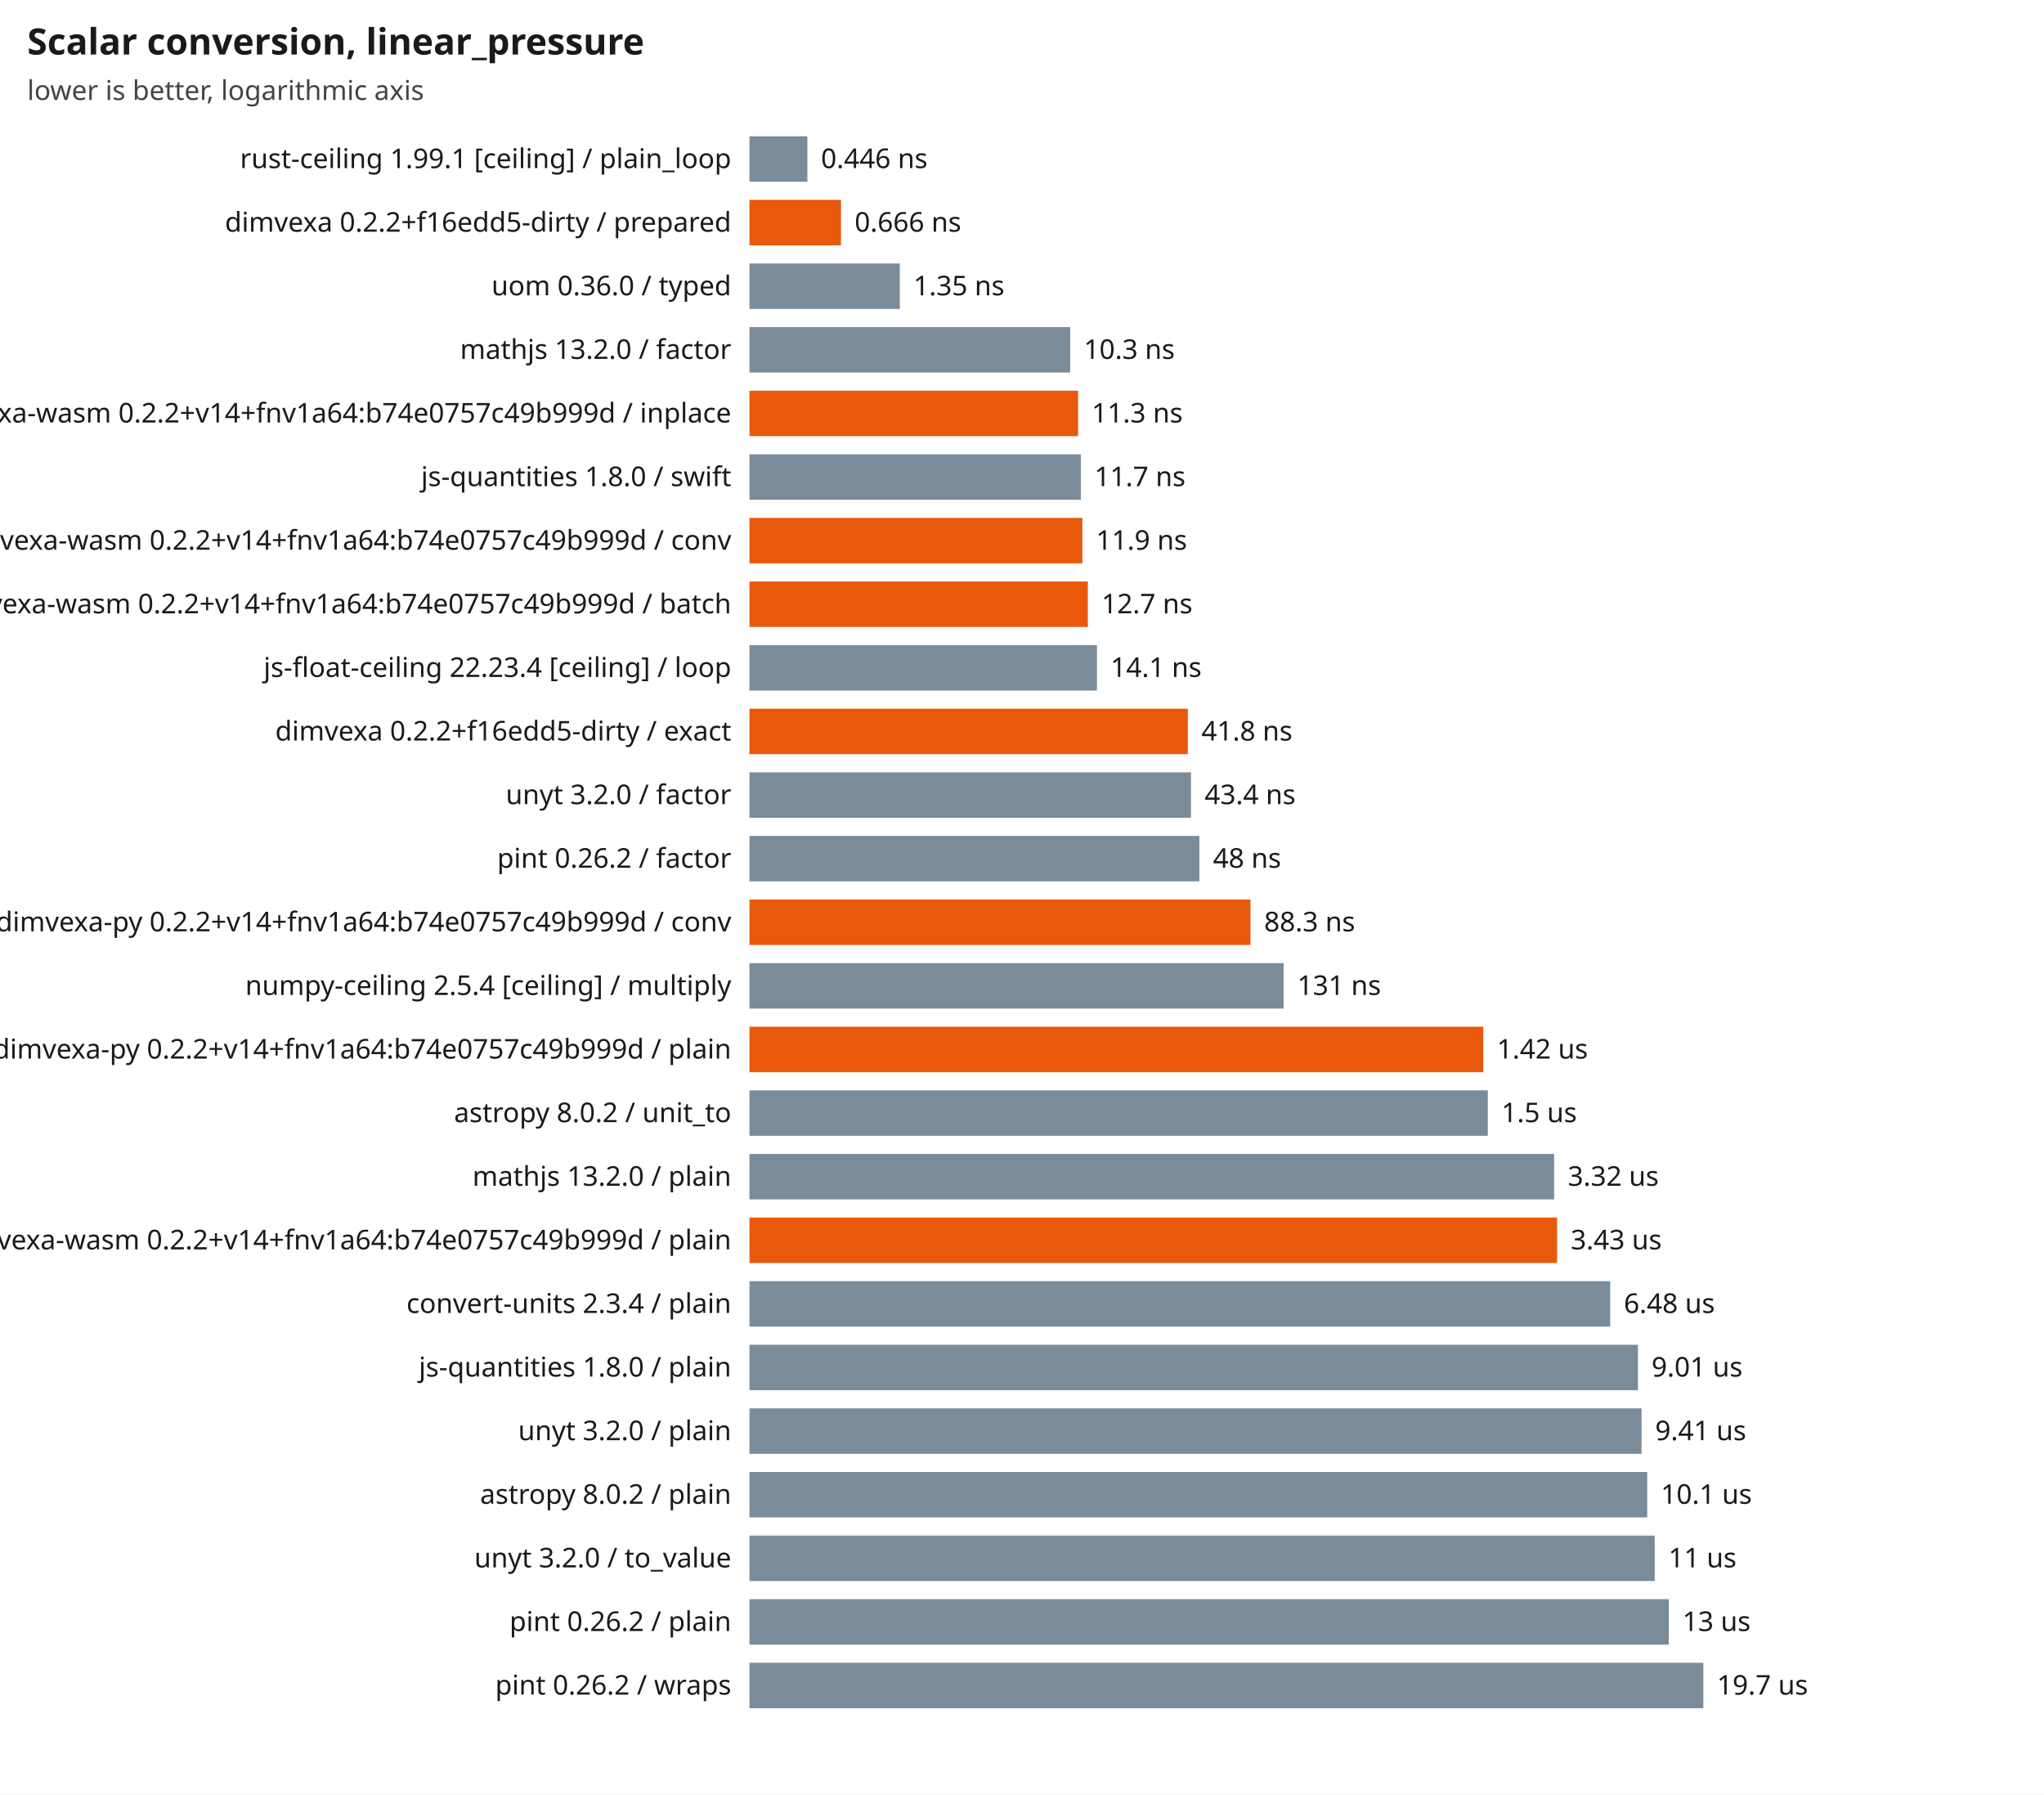
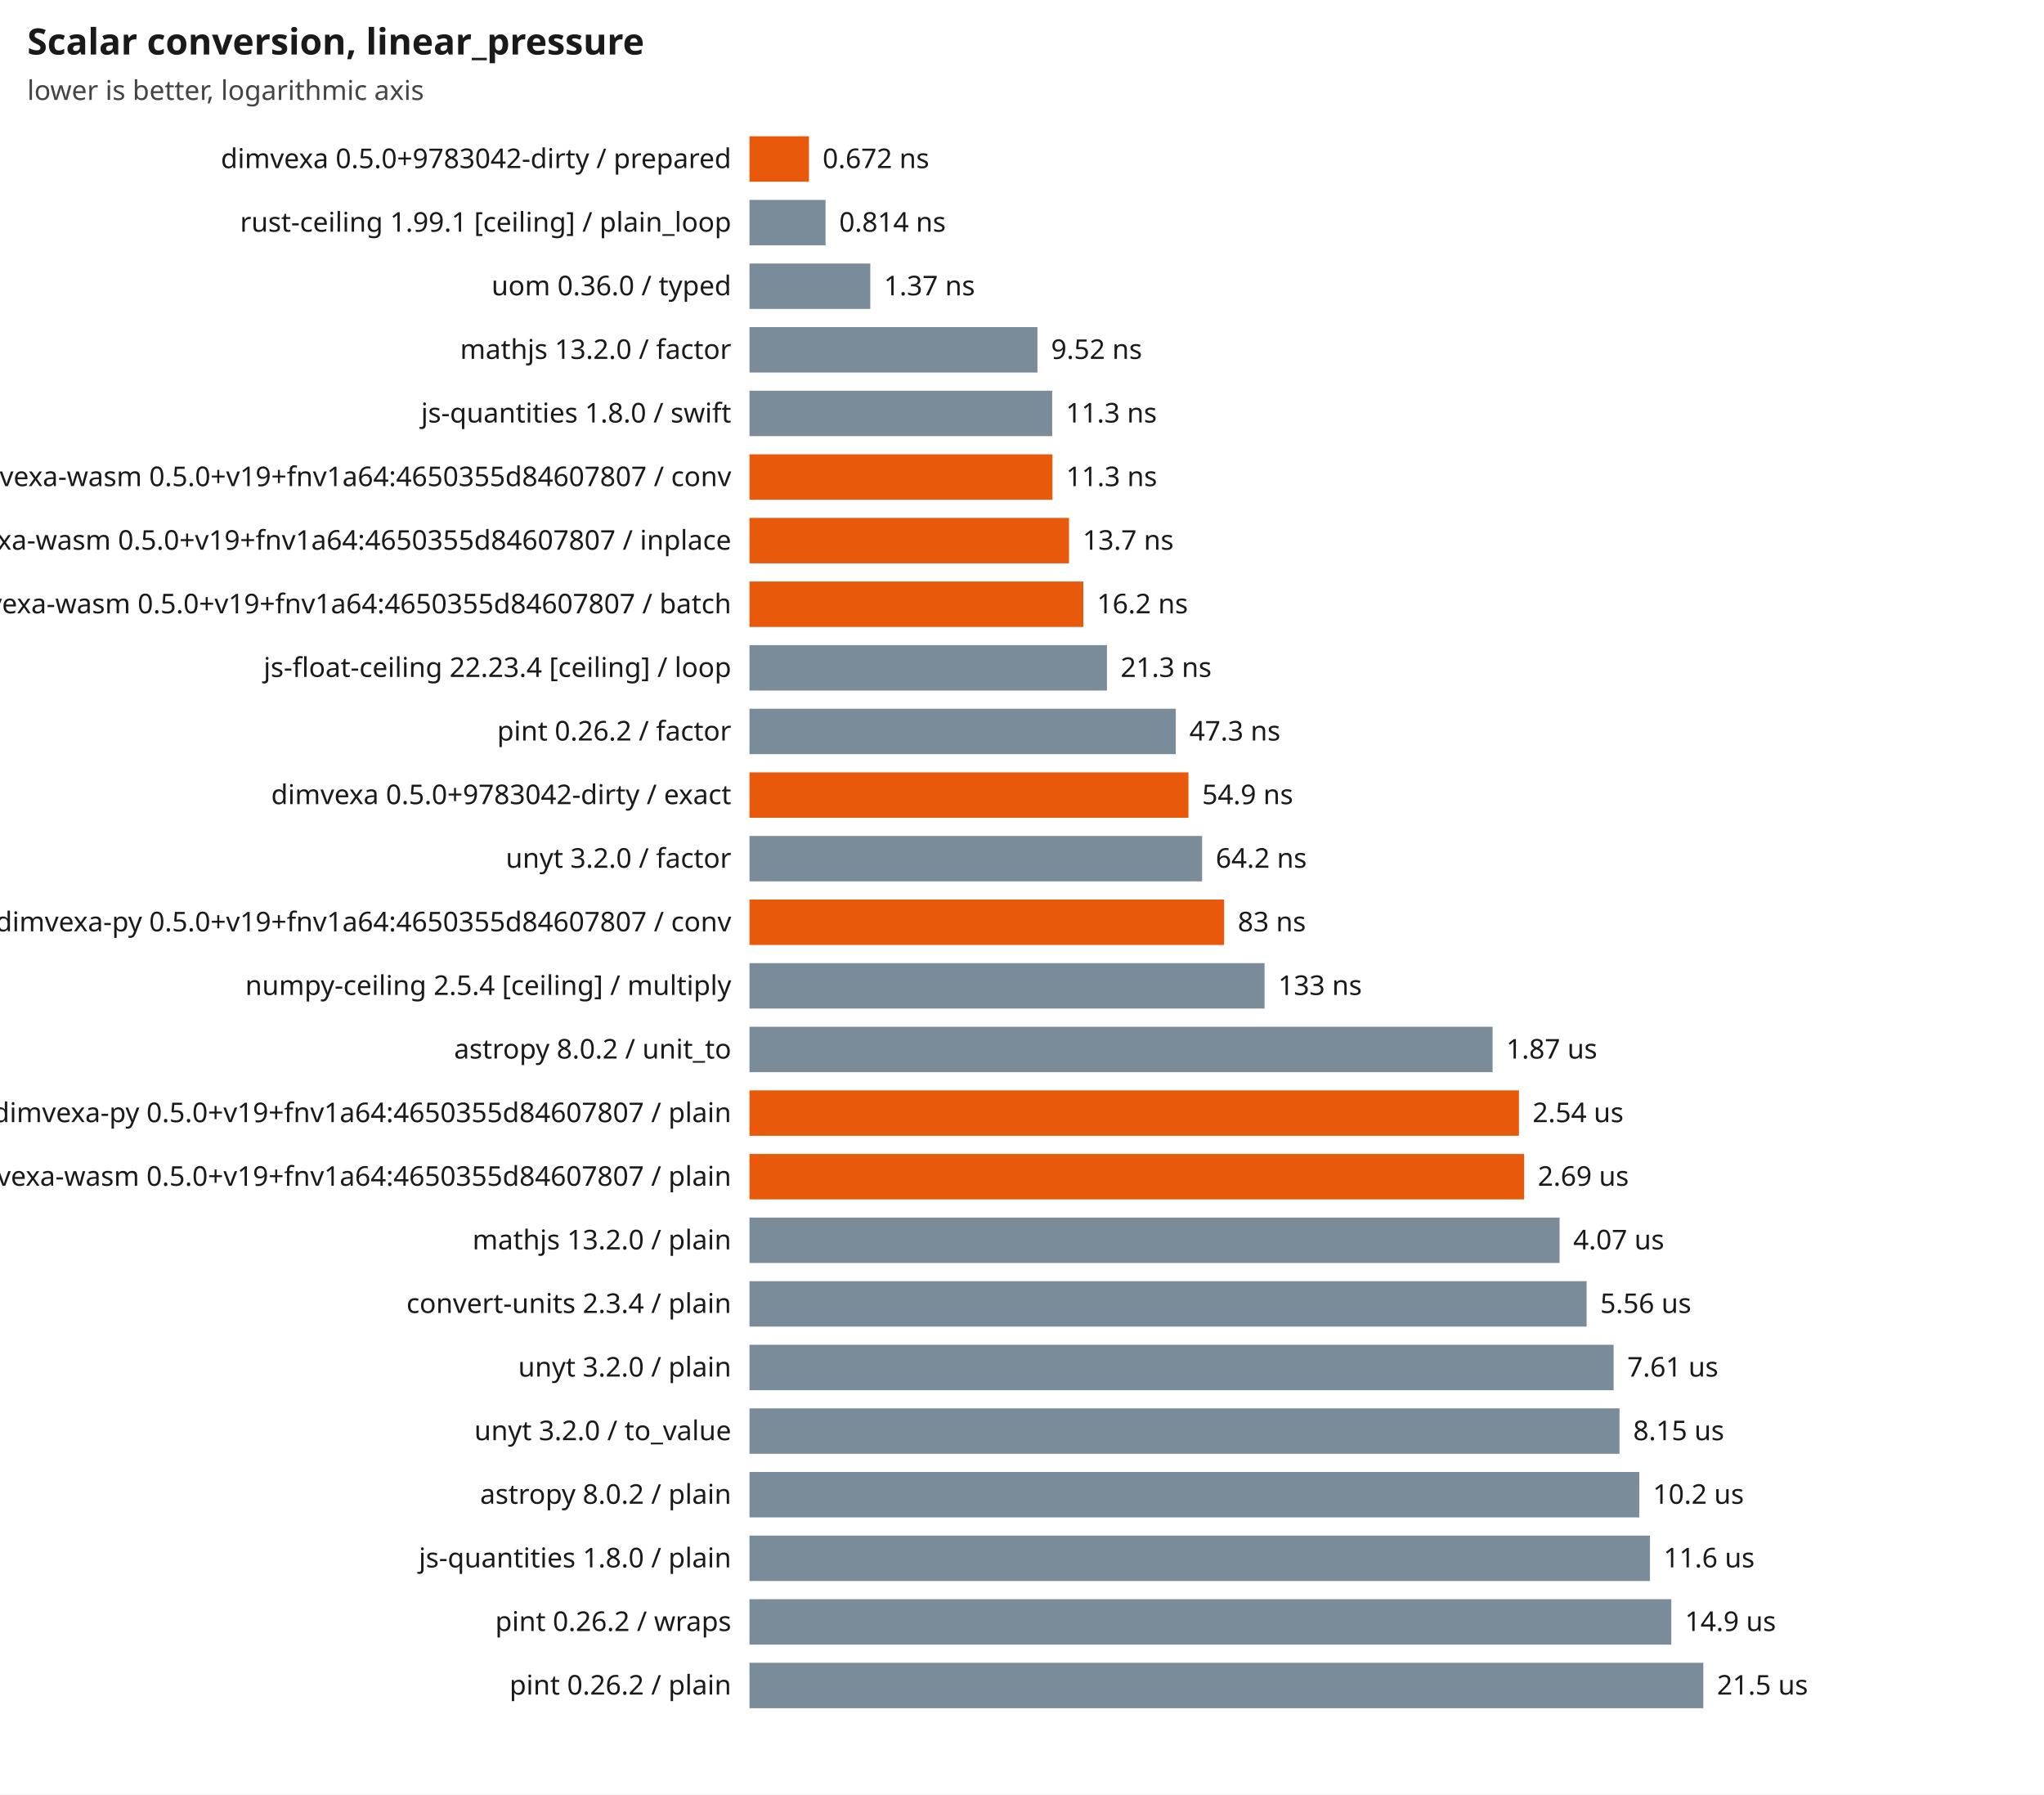
<svg xmlns="http://www.w3.org/2000/svg" width="900" height="790" viewBox="0 0 900 790" role="img" aria-label="Scalar conversion, linear_pressure">
  <rect width="900" height="790" fill="#ffffff" />
  <text x="12" y="24" font-family="sans-serif" font-size="16" font-weight="bold" fill="#1a1a1a">Scalar conversion, linear_pressure</text>
  <text x="12" y="44" font-family="sans-serif" font-size="12" fill="#444444">lower is better, logarithmic axis</text>
-   <text x="322" y="74" text-anchor="end" font-family="sans-serif" font-size="12" fill="#1a1a1a">rust-ceiling 1.99.1 [ceiling] / plain_loop</text>
-   <rect x="330" y="60" width="25.5" height="20" fill="#7a8b99" />
-   <text x="361.5" y="74" font-family="sans-serif" font-size="12" fill="#1a1a1a">0.446 ns</text>
-   <text x="322" y="102" text-anchor="end" font-family="sans-serif" font-size="12" fill="#1a1a1a">dimvexa 0.2.2+f16edd5-dirty / prepared</text>
-   <rect x="330" y="88" width="40.3" height="20" fill="#e8590c" />
-   <text x="376.3" y="102" font-family="sans-serif" font-size="12" fill="#1a1a1a">0.666 ns</text>
+   <text x="322" y="74" text-anchor="end" font-family="sans-serif" font-size="12" fill="#1a1a1a">dimvexa 0.5.0+9783042-dirty / prepared</text>
+   <rect x="330" y="60" width="26.2" height="20" fill="#e8590c" />
+   <text x="362.2" y="74" font-family="sans-serif" font-size="12" fill="#1a1a1a">0.672 ns</text>
+   <text x="322" y="102" text-anchor="end" font-family="sans-serif" font-size="12" fill="#1a1a1a">rust-ceiling 1.99.1 [ceiling] / plain_loop</text>
+   <rect x="330" y="88" width="33.5" height="20" fill="#7a8b99" />
+   <text x="369.5" y="102" font-family="sans-serif" font-size="12" fill="#1a1a1a">0.814 ns</text>
  <text x="322" y="130" text-anchor="end" font-family="sans-serif" font-size="12" fill="#1a1a1a">uom 0.36.0 / typed</text>
-   <rect x="330" y="116" width="66.2" height="20" fill="#7a8b99" />
-   <text x="402.2" y="130" font-family="sans-serif" font-size="12" fill="#1a1a1a">1.35 ns</text>
+   <rect x="330" y="116" width="53.2" height="20" fill="#7a8b99" />
+   <text x="389.2" y="130" font-family="sans-serif" font-size="12" fill="#1a1a1a">1.37 ns</text>
  <text x="322" y="158" text-anchor="end" font-family="sans-serif" font-size="12" fill="#1a1a1a">mathjs 13.2.0 / factor</text>
-   <rect x="330" y="144" width="141.2" height="20" fill="#7a8b99" />
-   <text x="477.2" y="158" font-family="sans-serif" font-size="12" fill="#1a1a1a">10.3 ns</text>
-   <text x="322" y="186" text-anchor="end" font-family="sans-serif" font-size="12" fill="#1a1a1a">dimvexa-wasm 0.2.2+v14+fnv1a64:b74e0757c49b999d / inplace</text>
-   <rect x="330" y="172" width="144.7" height="20" fill="#e8590c" />
-   <text x="480.7" y="186" font-family="sans-serif" font-size="12" fill="#1a1a1a">11.3 ns</text>
-   <text x="322" y="214" text-anchor="end" font-family="sans-serif" font-size="12" fill="#1a1a1a">js-quantities 1.8.0 / swift</text>
-   <rect x="330" y="200" width="145.9" height="20" fill="#7a8b99" />
-   <text x="481.9" y="214" font-family="sans-serif" font-size="12" fill="#1a1a1a">11.7 ns</text>
-   <text x="322" y="242" text-anchor="end" font-family="sans-serif" font-size="12" fill="#1a1a1a">dimvexa-wasm 0.2.2+v14+fnv1a64:b74e0757c49b999d / conv</text>
-   <rect x="330" y="228" width="146.6" height="20" fill="#e8590c" />
-   <text x="482.6" y="242" font-family="sans-serif" font-size="12" fill="#1a1a1a">11.9 ns</text>
-   <text x="322" y="270" text-anchor="end" font-family="sans-serif" font-size="12" fill="#1a1a1a">dimvexa-wasm 0.2.2+v14+fnv1a64:b74e0757c49b999d / batch</text>
-   <rect x="330" y="256" width="149.0" height="20" fill="#e8590c" />
-   <text x="485.0" y="270" font-family="sans-serif" font-size="12" fill="#1a1a1a">12.7 ns</text>
+   <rect x="330" y="144" width="126.8" height="20" fill="#7a8b99" />
+   <text x="462.8" y="158" font-family="sans-serif" font-size="12" fill="#1a1a1a">9.52 ns</text>
+   <text x="322" y="186" text-anchor="end" font-family="sans-serif" font-size="12" fill="#1a1a1a">js-quantities 1.8.0 / swift</text>
+   <rect x="330" y="172" width="133.3" height="20" fill="#7a8b99" />
+   <text x="469.3" y="186" font-family="sans-serif" font-size="12" fill="#1a1a1a">11.3 ns</text>
+   <text x="322" y="214" text-anchor="end" font-family="sans-serif" font-size="12" fill="#1a1a1a">dimvexa-wasm 0.5.0+v19+fnv1a64:4650355d84607807 / conv</text>
+   <rect x="330" y="200" width="133.4" height="20" fill="#e8590c" />
+   <text x="469.4" y="214" font-family="sans-serif" font-size="12" fill="#1a1a1a">11.3 ns</text>
+   <text x="322" y="242" text-anchor="end" font-family="sans-serif" font-size="12" fill="#1a1a1a">dimvexa-wasm 0.5.0+v19+fnv1a64:4650355d84607807 / inplace</text>
+   <rect x="330" y="228" width="140.7" height="20" fill="#e8590c" />
+   <text x="476.7" y="242" font-family="sans-serif" font-size="12" fill="#1a1a1a">13.7 ns</text>
+   <text x="322" y="270" text-anchor="end" font-family="sans-serif" font-size="12" fill="#1a1a1a">dimvexa-wasm 0.5.0+v19+fnv1a64:4650355d84607807 / batch</text>
+   <rect x="330" y="256" width="147.0" height="20" fill="#e8590c" />
+   <text x="483.0" y="270" font-family="sans-serif" font-size="12" fill="#1a1a1a">16.2 ns</text>
  <text x="322" y="298" text-anchor="end" font-family="sans-serif" font-size="12" fill="#1a1a1a">js-float-ceiling 22.23.4 [ceiling] / loop</text>
-   <rect x="330" y="284" width="153.0" height="20" fill="#7a8b99" />
-   <text x="489.0" y="298" font-family="sans-serif" font-size="12" fill="#1a1a1a">14.1 ns</text>
-   <text x="322" y="326" text-anchor="end" font-family="sans-serif" font-size="12" fill="#1a1a1a">dimvexa 0.2.2+f16edd5-dirty / exact</text>
-   <rect x="330" y="312" width="193.0" height="20" fill="#e8590c" />
-   <text x="529.0" y="326" font-family="sans-serif" font-size="12" fill="#1a1a1a">41.8 ns</text>
-   <text x="322" y="354" text-anchor="end" font-family="sans-serif" font-size="12" fill="#1a1a1a">unyt 3.2.0 / factor</text>
-   <rect x="330" y="340" width="194.4" height="20" fill="#7a8b99" />
-   <text x="530.4" y="354" font-family="sans-serif" font-size="12" fill="#1a1a1a">43.4 ns</text>
-   <text x="322" y="382" text-anchor="end" font-family="sans-serif" font-size="12" fill="#1a1a1a">pint 0.26.2 / factor</text>
-   <rect x="330" y="368" width="198.1" height="20" fill="#7a8b99" />
-   <text x="534.1" y="382" font-family="sans-serif" font-size="12" fill="#1a1a1a">48 ns</text>
-   <text x="322" y="410" text-anchor="end" font-family="sans-serif" font-size="12" fill="#1a1a1a">dimvexa-py 0.2.2+v14+fnv1a64:b74e0757c49b999d / conv</text>
-   <rect x="330" y="396" width="220.6" height="20" fill="#e8590c" />
-   <text x="556.6" y="410" font-family="sans-serif" font-size="12" fill="#1a1a1a">88.3 ns</text>
+   <rect x="330" y="284" width="157.4" height="20" fill="#7a8b99" />
+   <text x="493.4" y="298" font-family="sans-serif" font-size="12" fill="#1a1a1a">21.3 ns</text>
+   <text x="322" y="326" text-anchor="end" font-family="sans-serif" font-size="12" fill="#1a1a1a">pint 0.26.2 / factor</text>
+   <rect x="330" y="312" width="187.7" height="20" fill="#7a8b99" />
+   <text x="523.7" y="326" font-family="sans-serif" font-size="12" fill="#1a1a1a">47.3 ns</text>
+   <text x="322" y="354" text-anchor="end" font-family="sans-serif" font-size="12" fill="#1a1a1a">dimvexa 0.5.0+9783042-dirty / exact</text>
+   <rect x="330" y="340" width="193.3" height="20" fill="#e8590c" />
+   <text x="529.3" y="354" font-family="sans-serif" font-size="12" fill="#1a1a1a">54.9 ns</text>
+   <text x="322" y="382" text-anchor="end" font-family="sans-serif" font-size="12" fill="#1a1a1a">unyt 3.2.0 / factor</text>
+   <rect x="330" y="368" width="199.3" height="20" fill="#7a8b99" />
+   <text x="535.3" y="382" font-family="sans-serif" font-size="12" fill="#1a1a1a">64.2 ns</text>
+   <text x="322" y="410" text-anchor="end" font-family="sans-serif" font-size="12" fill="#1a1a1a">dimvexa-py 0.5.0+v19+fnv1a64:4650355d84607807 / conv</text>
+   <rect x="330" y="396" width="209.0" height="20" fill="#e8590c" />
+   <text x="545.0" y="410" font-family="sans-serif" font-size="12" fill="#1a1a1a">83 ns</text>
  <text x="322" y="438" text-anchor="end" font-family="sans-serif" font-size="12" fill="#1a1a1a">numpy-ceiling 2.5.4 [ceiling] / multiply</text>
-   <rect x="330" y="424" width="235.2" height="20" fill="#7a8b99" />
-   <text x="571.2" y="438" font-family="sans-serif" font-size="12" fill="#1a1a1a">131 ns</text>
-   <text x="322" y="466" text-anchor="end" font-family="sans-serif" font-size="12" fill="#1a1a1a">dimvexa-py 0.2.2+v14+fnv1a64:b74e0757c49b999d / plain</text>
-   <rect x="330" y="452" width="323.1" height="20" fill="#e8590c" />
-   <text x="659.1" y="466" font-family="sans-serif" font-size="12" fill="#1a1a1a">1.42 us</text>
-   <text x="322" y="494" text-anchor="end" font-family="sans-serif" font-size="12" fill="#1a1a1a">astropy 8.0.2 / unit_to</text>
-   <rect x="330" y="480" width="325.1" height="20" fill="#7a8b99" />
-   <text x="661.1" y="494" font-family="sans-serif" font-size="12" fill="#1a1a1a">1.5 us</text>
-   <text x="322" y="522" text-anchor="end" font-family="sans-serif" font-size="12" fill="#1a1a1a">mathjs 13.2.0 / plain</text>
-   <rect x="330" y="508" width="354.3" height="20" fill="#7a8b99" />
-   <text x="690.3" y="522" font-family="sans-serif" font-size="12" fill="#1a1a1a">3.32 us</text>
-   <text x="322" y="550" text-anchor="end" font-family="sans-serif" font-size="12" fill="#1a1a1a">dimvexa-wasm 0.2.2+v14+fnv1a64:b74e0757c49b999d / plain</text>
-   <rect x="330" y="536" width="355.6" height="20" fill="#e8590c" />
-   <text x="691.6" y="550" font-family="sans-serif" font-size="12" fill="#1a1a1a">3.43 us</text>
+   <rect x="330" y="424" width="226.8" height="20" fill="#7a8b99" />
+   <text x="562.8" y="438" font-family="sans-serif" font-size="12" fill="#1a1a1a">133 ns</text>
+   <text x="322" y="466" text-anchor="end" font-family="sans-serif" font-size="12" fill="#1a1a1a">astropy 8.0.2 / unit_to</text>
+   <rect x="330" y="452" width="327.2" height="20" fill="#7a8b99" />
+   <text x="663.2" y="466" font-family="sans-serif" font-size="12" fill="#1a1a1a">1.87 us</text>
+   <text x="322" y="494" text-anchor="end" font-family="sans-serif" font-size="12" fill="#1a1a1a">dimvexa-py 0.5.0+v19+fnv1a64:4650355d84607807 / plain</text>
+   <rect x="330" y="480" width="338.8" height="20" fill="#e8590c" />
+   <text x="674.8" y="494" font-family="sans-serif" font-size="12" fill="#1a1a1a">2.54 us</text>
+   <text x="322" y="522" text-anchor="end" font-family="sans-serif" font-size="12" fill="#1a1a1a">dimvexa-wasm 0.5.0+v19+fnv1a64:4650355d84607807 / plain</text>
+   <rect x="330" y="508" width="341.1" height="20" fill="#e8590c" />
+   <text x="677.1" y="522" font-family="sans-serif" font-size="12" fill="#1a1a1a">2.69 us</text>
+   <text x="322" y="550" text-anchor="end" font-family="sans-serif" font-size="12" fill="#1a1a1a">mathjs 13.2.0 / plain</text>
+   <rect x="330" y="536" width="356.7" height="20" fill="#7a8b99" />
+   <text x="692.7" y="550" font-family="sans-serif" font-size="12" fill="#1a1a1a">4.07 us</text>
  <text x="322" y="578" text-anchor="end" font-family="sans-serif" font-size="12" fill="#1a1a1a">convert-units 2.3.4 / plain</text>
-   <rect x="330" y="564" width="379.0" height="20" fill="#7a8b99" />
-   <text x="715.0" y="578" font-family="sans-serif" font-size="12" fill="#1a1a1a">6.48 us</text>
-   <text x="322" y="606" text-anchor="end" font-family="sans-serif" font-size="12" fill="#1a1a1a">js-quantities 1.8.0 / plain</text>
-   <rect x="330" y="592" width="391.2" height="20" fill="#7a8b99" />
-   <text x="727.2" y="606" font-family="sans-serif" font-size="12" fill="#1a1a1a">9.01 us</text>
-   <text x="322" y="634" text-anchor="end" font-family="sans-serif" font-size="12" fill="#1a1a1a">unyt 3.2.0 / plain</text>
-   <rect x="330" y="620" width="392.8" height="20" fill="#7a8b99" />
-   <text x="728.8" y="634" font-family="sans-serif" font-size="12" fill="#1a1a1a">9.41 us</text>
+   <rect x="330" y="564" width="368.6" height="20" fill="#7a8b99" />
+   <text x="704.6" y="578" font-family="sans-serif" font-size="12" fill="#1a1a1a">5.56 us</text>
+   <text x="322" y="606" text-anchor="end" font-family="sans-serif" font-size="12" fill="#1a1a1a">unyt 3.2.0 / plain</text>
+   <rect x="330" y="592" width="380.5" height="20" fill="#7a8b99" />
+   <text x="716.5" y="606" font-family="sans-serif" font-size="12" fill="#1a1a1a">7.61 us</text>
+   <text x="322" y="634" text-anchor="end" font-family="sans-serif" font-size="12" fill="#1a1a1a">unyt 3.2.0 / to_value</text>
+   <rect x="330" y="620" width="383.1" height="20" fill="#7a8b99" />
+   <text x="719.1" y="634" font-family="sans-serif" font-size="12" fill="#1a1a1a">8.15 us</text>
  <text x="322" y="662" text-anchor="end" font-family="sans-serif" font-size="12" fill="#1a1a1a">astropy 8.0.2 / plain</text>
-   <rect x="330" y="648" width="395.3" height="20" fill="#7a8b99" />
-   <text x="731.3" y="662" font-family="sans-serif" font-size="12" fill="#1a1a1a">10.1 us</text>
-   <text x="322" y="690" text-anchor="end" font-family="sans-serif" font-size="12" fill="#1a1a1a">unyt 3.2.0 / to_value</text>
-   <rect x="330" y="676" width="398.6" height="20" fill="#7a8b99" />
-   <text x="734.6" y="690" font-family="sans-serif" font-size="12" fill="#1a1a1a">11 us</text>
-   <text x="322" y="718" text-anchor="end" font-family="sans-serif" font-size="12" fill="#1a1a1a">pint 0.26.2 / plain</text>
-   <rect x="330" y="704" width="404.8" height="20" fill="#7a8b99" />
-   <text x="740.8" y="718" font-family="sans-serif" font-size="12" fill="#1a1a1a">13 us</text>
-   <text x="322" y="746" text-anchor="end" font-family="sans-serif" font-size="12" fill="#1a1a1a">pint 0.26.2 / wraps</text>
+   <rect x="330" y="648" width="391.8" height="20" fill="#7a8b99" />
+   <text x="727.8" y="662" font-family="sans-serif" font-size="12" fill="#1a1a1a">10.2 us</text>
+   <text x="322" y="690" text-anchor="end" font-family="sans-serif" font-size="12" fill="#1a1a1a">js-quantities 1.8.0 / plain</text>
+   <rect x="330" y="676" width="396.5" height="20" fill="#7a8b99" />
+   <text x="732.5" y="690" font-family="sans-serif" font-size="12" fill="#1a1a1a">11.6 us</text>
+   <text x="322" y="718" text-anchor="end" font-family="sans-serif" font-size="12" fill="#1a1a1a">pint 0.26.2 / wraps</text>
+   <rect x="330" y="704" width="405.9" height="20" fill="#7a8b99" />
+   <text x="741.9" y="718" font-family="sans-serif" font-size="12" fill="#1a1a1a">14.9 us</text>
+   <text x="322" y="746" text-anchor="end" font-family="sans-serif" font-size="12" fill="#1a1a1a">pint 0.26.2 / plain</text>
  <rect x="330" y="732" width="420.0" height="20" fill="#7a8b99" />
-   <text x="756.0" y="746" font-family="sans-serif" font-size="12" fill="#1a1a1a">19.7 us</text>
+   <text x="756.0" y="746" font-family="sans-serif" font-size="12" fill="#1a1a1a">21.5 us</text>
</svg>
